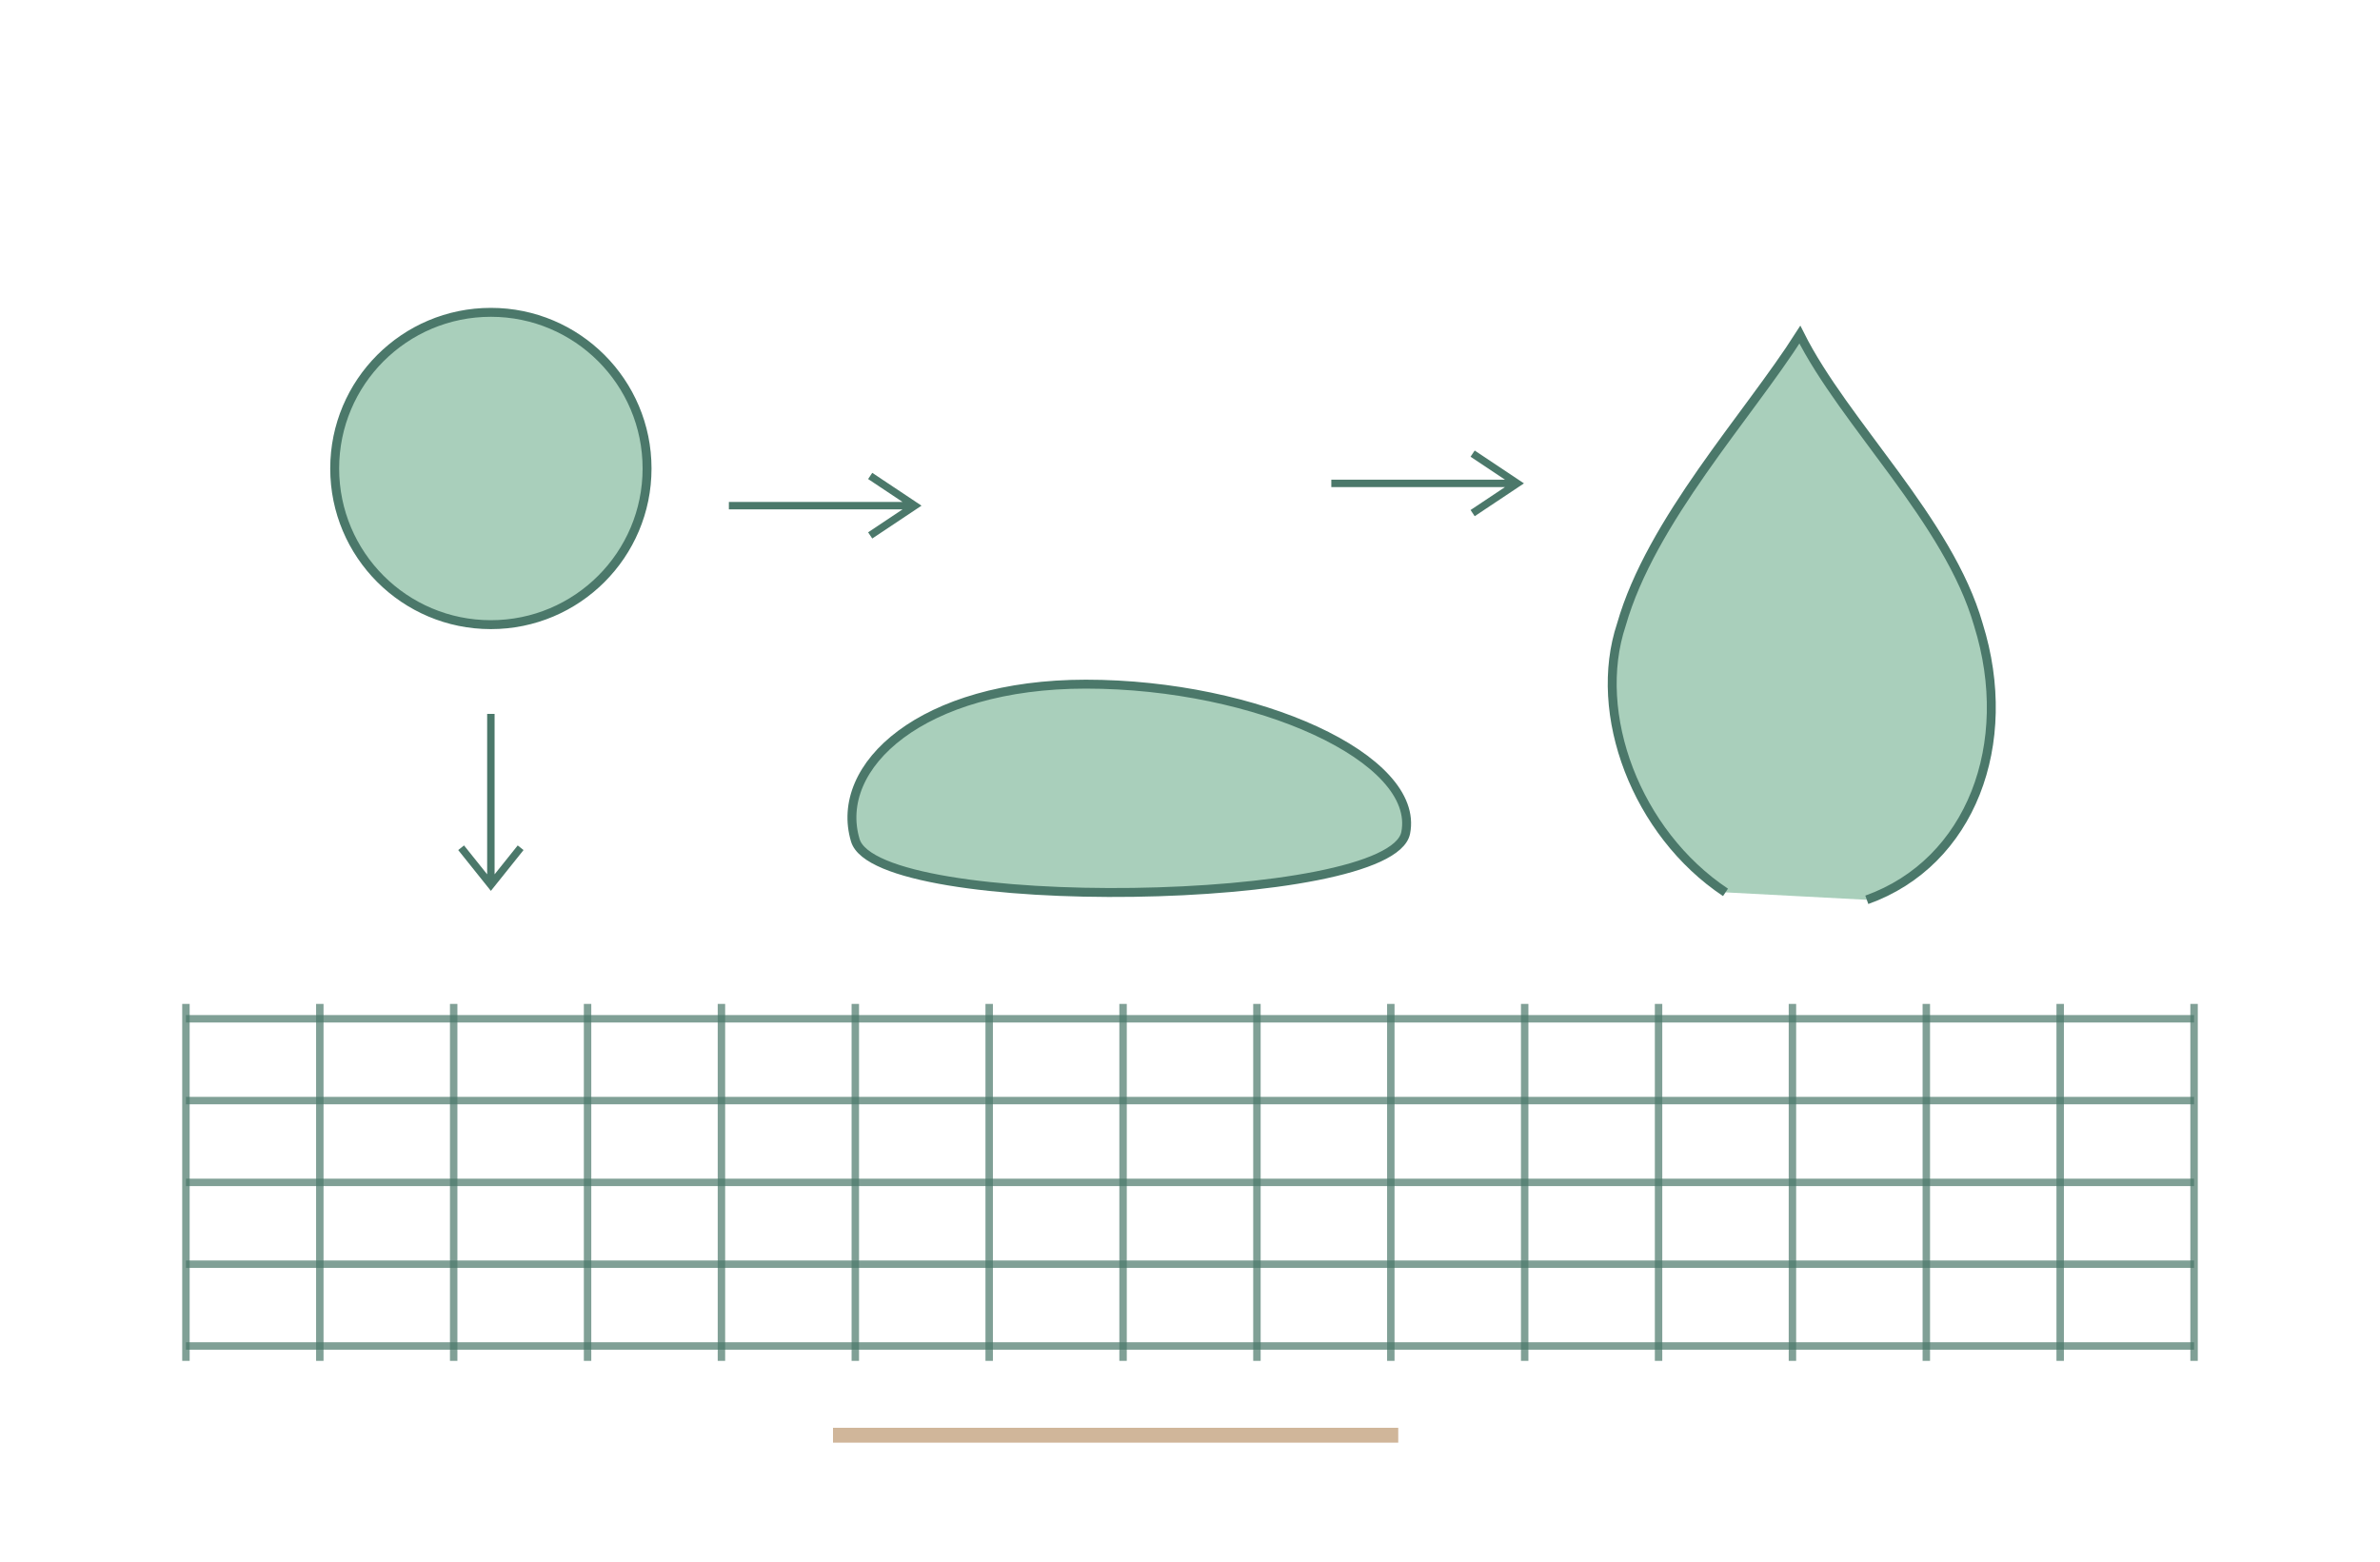
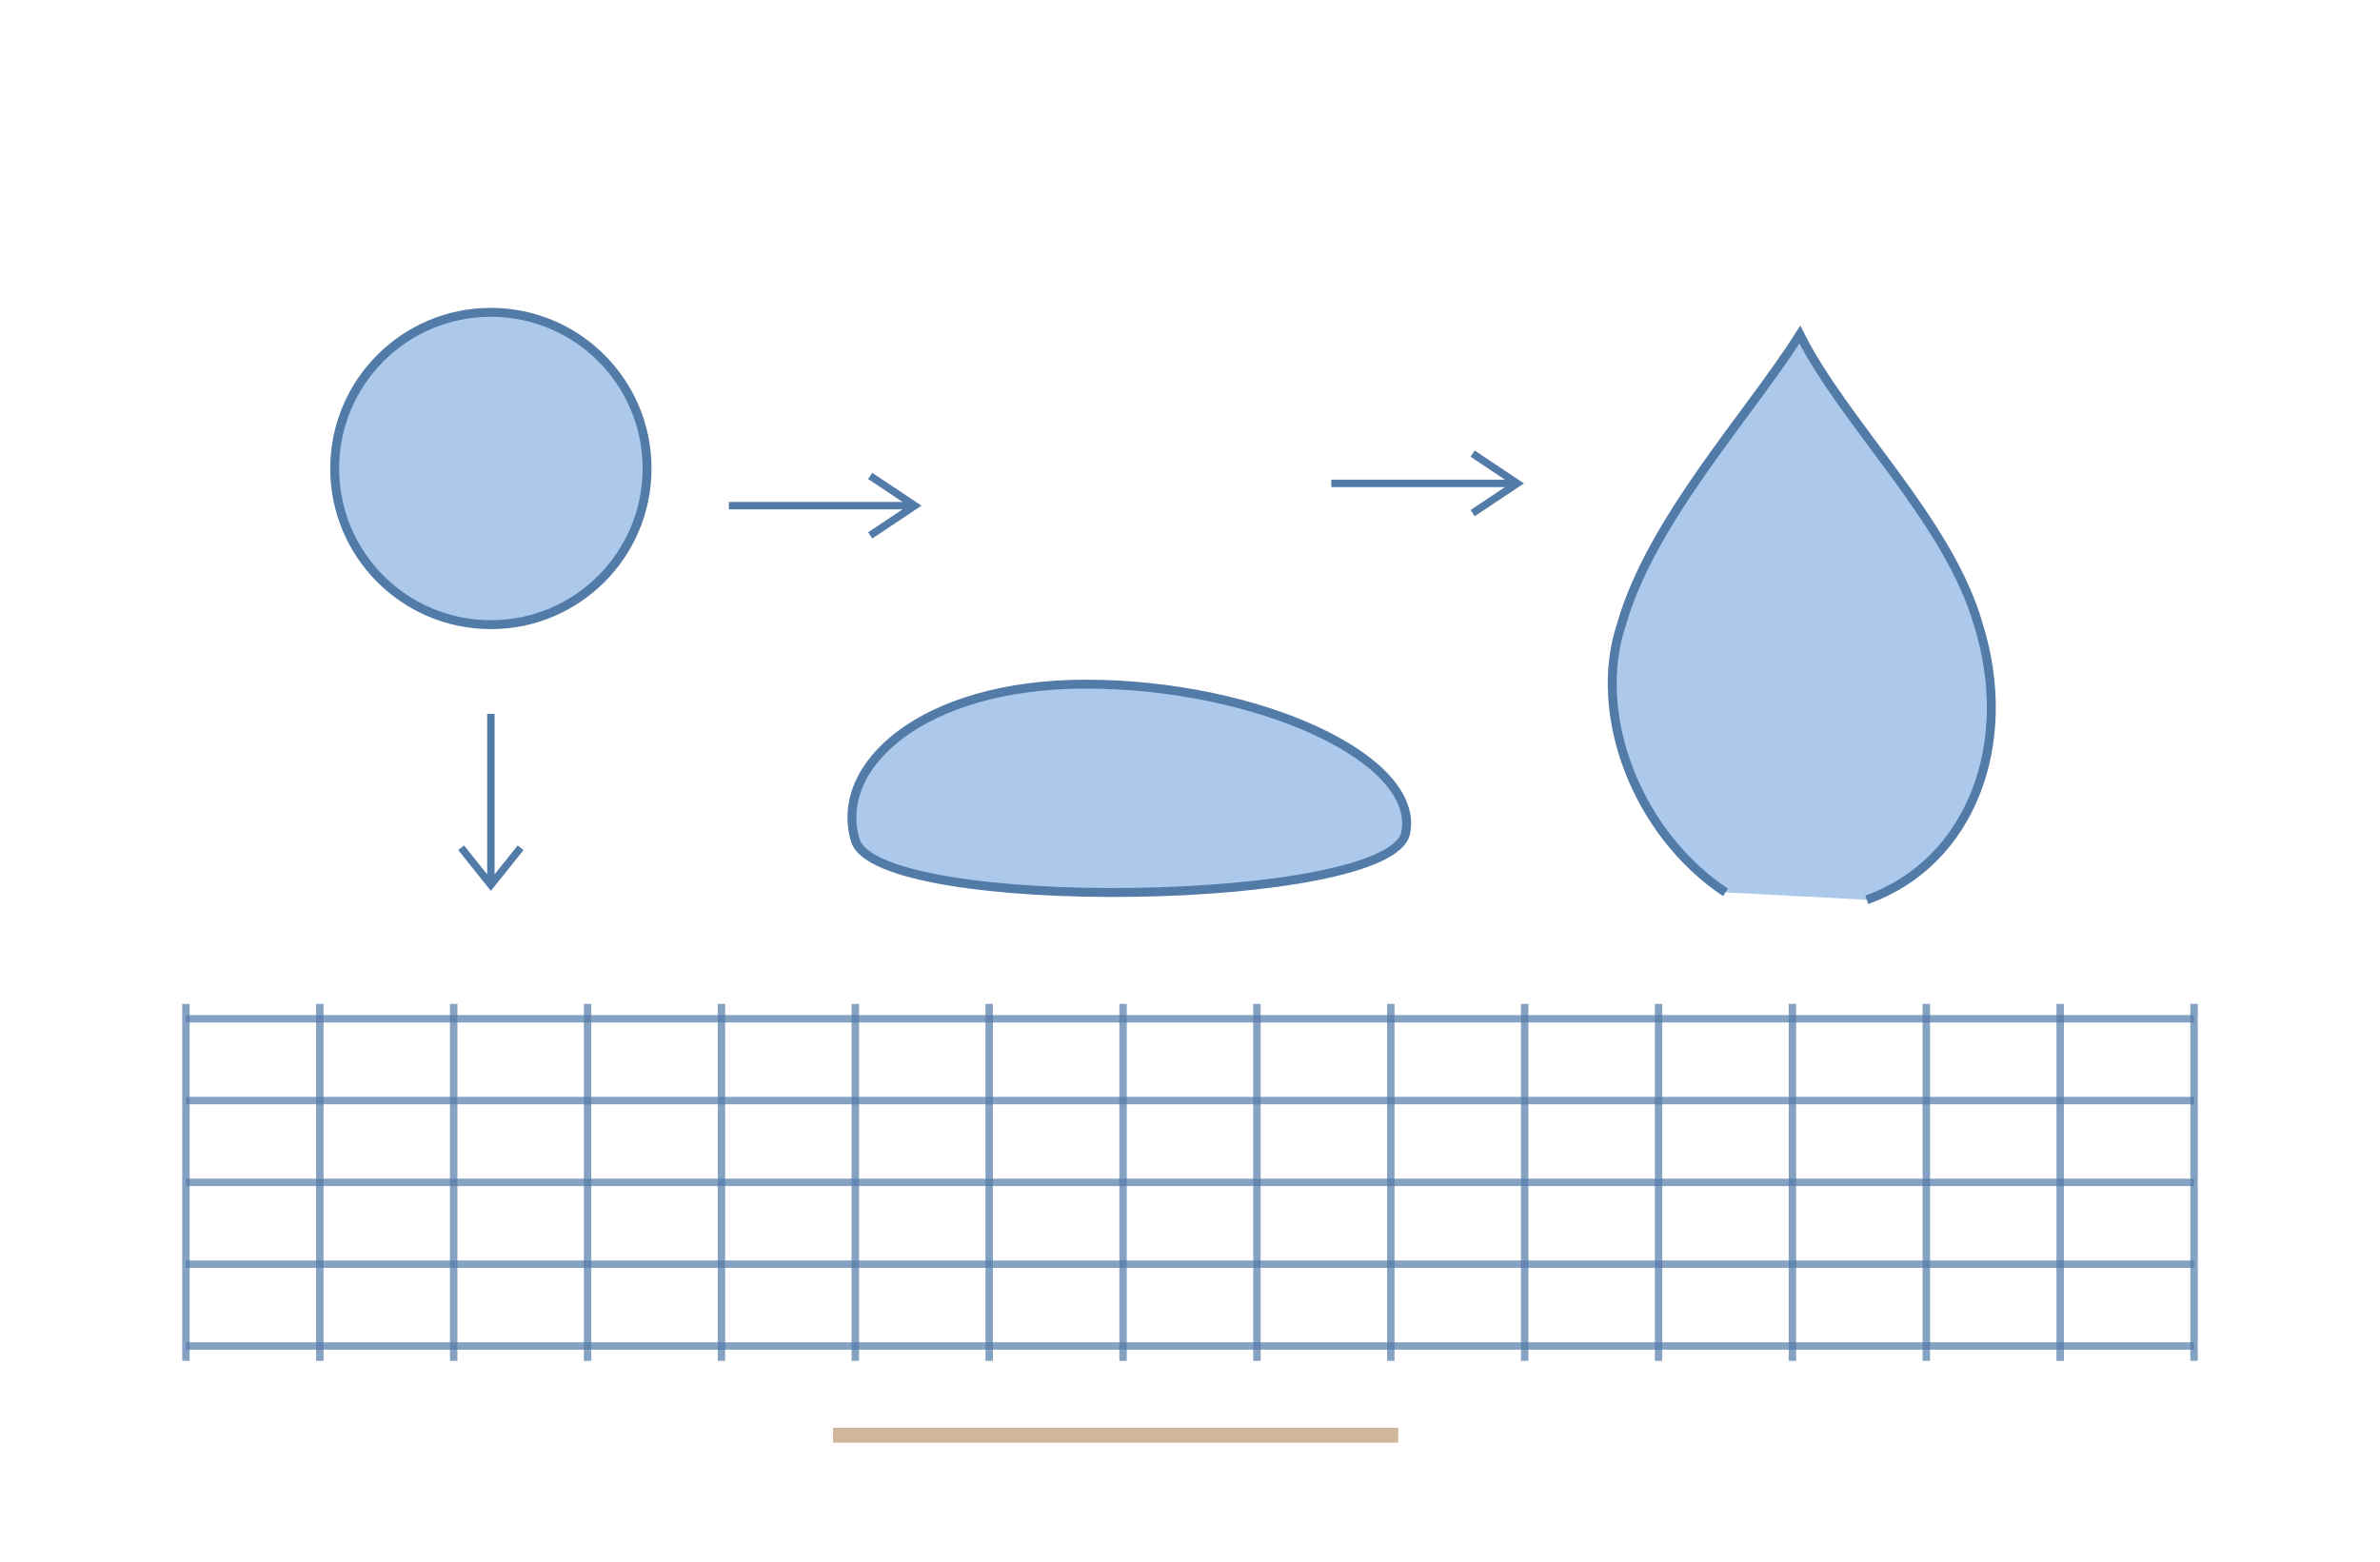
<svg xmlns="http://www.w3.org/2000/svg" width="320" height="210" viewBox="0 0 320 210" fill="none">
-   <path d="M25 135v48" stroke="#4b786a" stroke-width="1" stroke-opacity=".7" />
-   <path d="M43 135v48" stroke="#4b786a" stroke-width="1" stroke-opacity=".7" />
-   <path d="M61 135v48" stroke="#4b786a" stroke-width="1" stroke-opacity=".7" />
-   <path d="M79 135v48" stroke="#4b786a" stroke-width="1" stroke-opacity=".7" />
-   <path d="M97 135v48" stroke="#4b786a" stroke-width="1" stroke-opacity=".7" />
-   <path d="M115 135v48" stroke="#4b786a" stroke-width="1" stroke-opacity=".7" />
-   <path d="M133 135v48" stroke="#4b786a" stroke-width="1" stroke-opacity=".7" />
-   <path d="M151 135v48" stroke="#4b786a" stroke-width="1" stroke-opacity=".7" />
-   <path d="M169 135v48" stroke="#4b786a" stroke-width="1" stroke-opacity=".7" />
-   <path d="M187 135v48" stroke="#4b786a" stroke-width="1" stroke-opacity=".7" />
-   <path d="M205 135v48" stroke="#4b786a" stroke-width="1" stroke-opacity=".7" />
-   <path d="M223 135v48" stroke="#4b786a" stroke-width="1" stroke-opacity=".7" />
-   <path d="M241 135v48" stroke="#4b786a" stroke-width="1" stroke-opacity=".7" />
-   <path d="M259 135v48" stroke="#4b786a" stroke-width="1" stroke-opacity=".7" />
-   <path d="M277 135v48" stroke="#4b786a" stroke-width="1" stroke-opacity=".7" />
-   <path d="M295 135v48" stroke="#4b786a" stroke-width="1" stroke-opacity=".7" />
-   <path d="M25 137h270" stroke="#4b786a" stroke-width="1" stroke-opacity=".7" />
-   <path d="M25 148h270" stroke="#4b786a" stroke-width="1" stroke-opacity=".7" />
-   <path d="M25 159h270" stroke="#4b786a" stroke-width="1" stroke-opacity=".7" />
-   <path d="M25 170h270" stroke="#4b786a" stroke-width="1" stroke-opacity=".7" />
-   <path d="M25 181h270" stroke="#4b786a" stroke-width="1" stroke-opacity=".7" />
-   <circle cx="66" cy="63" r="21" fill="#a9cfbb" stroke="#4b786a" stroke-width="1.2" />
-   <path d="M146 92c-22 0-34 11-31 21s72 9 74-1-20-20-43-20Z" fill="#a9cfbb" stroke="#4b786a" stroke-width="1.2" />
-   <path d="M232 120c-12-8-18-24-14-36 4-14 17-28 24-39 6 12 20 25 24 39 5 16-1 32-15 37" fill="#a9cfbb" stroke="#4b786a" stroke-width="1.2" />
-   <path d="M98 68h25m-6-4 6 4-6 4M179 65h25m-6-4 6 4-6 4M66 96v23m-4-5 4 5 4-5" stroke="#4b786a" stroke-width="1" />
+   <path d="M25 135v48" stroke="#537ba8" stroke-width="1" stroke-opacity=".7" />
+   <path d="M43 135v48" stroke="#537ba8" stroke-width="1" stroke-opacity=".7" />
+   <path d="M61 135v48" stroke="#537ba8" stroke-width="1" stroke-opacity=".7" />
+   <path d="M79 135v48" stroke="#537ba8" stroke-width="1" stroke-opacity=".7" />
+   <path d="M97 135v48" stroke="#537ba8" stroke-width="1" stroke-opacity=".7" />
+   <path d="M115 135v48" stroke="#537ba8" stroke-width="1" stroke-opacity=".7" />
+   <path d="M133 135v48" stroke="#537ba8" stroke-width="1" stroke-opacity=".7" />
+   <path d="M151 135v48" stroke="#537ba8" stroke-width="1" stroke-opacity=".7" />
+   <path d="M169 135v48" stroke="#537ba8" stroke-width="1" stroke-opacity=".7" />
+   <path d="M187 135v48" stroke="#537ba8" stroke-width="1" stroke-opacity=".7" />
+   <path d="M205 135v48" stroke="#537ba8" stroke-width="1" stroke-opacity=".7" />
+   <path d="M223 135v48" stroke="#537ba8" stroke-width="1" stroke-opacity=".7" />
+   <path d="M241 135v48" stroke="#537ba8" stroke-width="1" stroke-opacity=".7" />
+   <path d="M259 135v48" stroke="#537ba8" stroke-width="1" stroke-opacity=".7" />
+   <path d="M277 135v48" stroke="#537ba8" stroke-width="1" stroke-opacity=".7" />
+   <path d="M295 135v48" stroke="#537ba8" stroke-width="1" stroke-opacity=".7" />
+   <path d="M25 137h270" stroke="#537ba8" stroke-width="1" stroke-opacity=".7" />
+   <path d="M25 148h270" stroke="#537ba8" stroke-width="1" stroke-opacity=".7" />
+   <path d="M25 159h270" stroke="#537ba8" stroke-width="1" stroke-opacity=".7" />
+   <path d="M25 170h270" stroke="#537ba8" stroke-width="1" stroke-opacity=".7" />
+   <path d="M25 181h270" stroke="#537ba8" stroke-width="1" stroke-opacity=".7" />
+   <circle cx="66" cy="63" r="21" fill="#acc9eb" stroke="#537ba8" stroke-width="1.2" />
+   <path d="M146 92c-22 0-34 11-31 21s72 9 74-1-20-20-43-20Z" fill="#acc9eb" stroke="#537ba8" stroke-width="1.2" />
+   <path d="M232 120c-12-8-18-24-14-36 4-14 17-28 24-39 6 12 20 25 24 39 5 16-1 32-15 37" fill="#acc9eb" stroke="#537ba8" stroke-width="1.2" />
+   <path d="M98 68h25m-6-4 6 4-6 4M179 65h25m-6-4 6 4-6 4M66 96v23m-4-5 4 5 4-5" stroke="#537ba8" stroke-width="1" />
  <path d="M112 193h76" stroke="#d0b69a" stroke-width="2" />
</svg>
